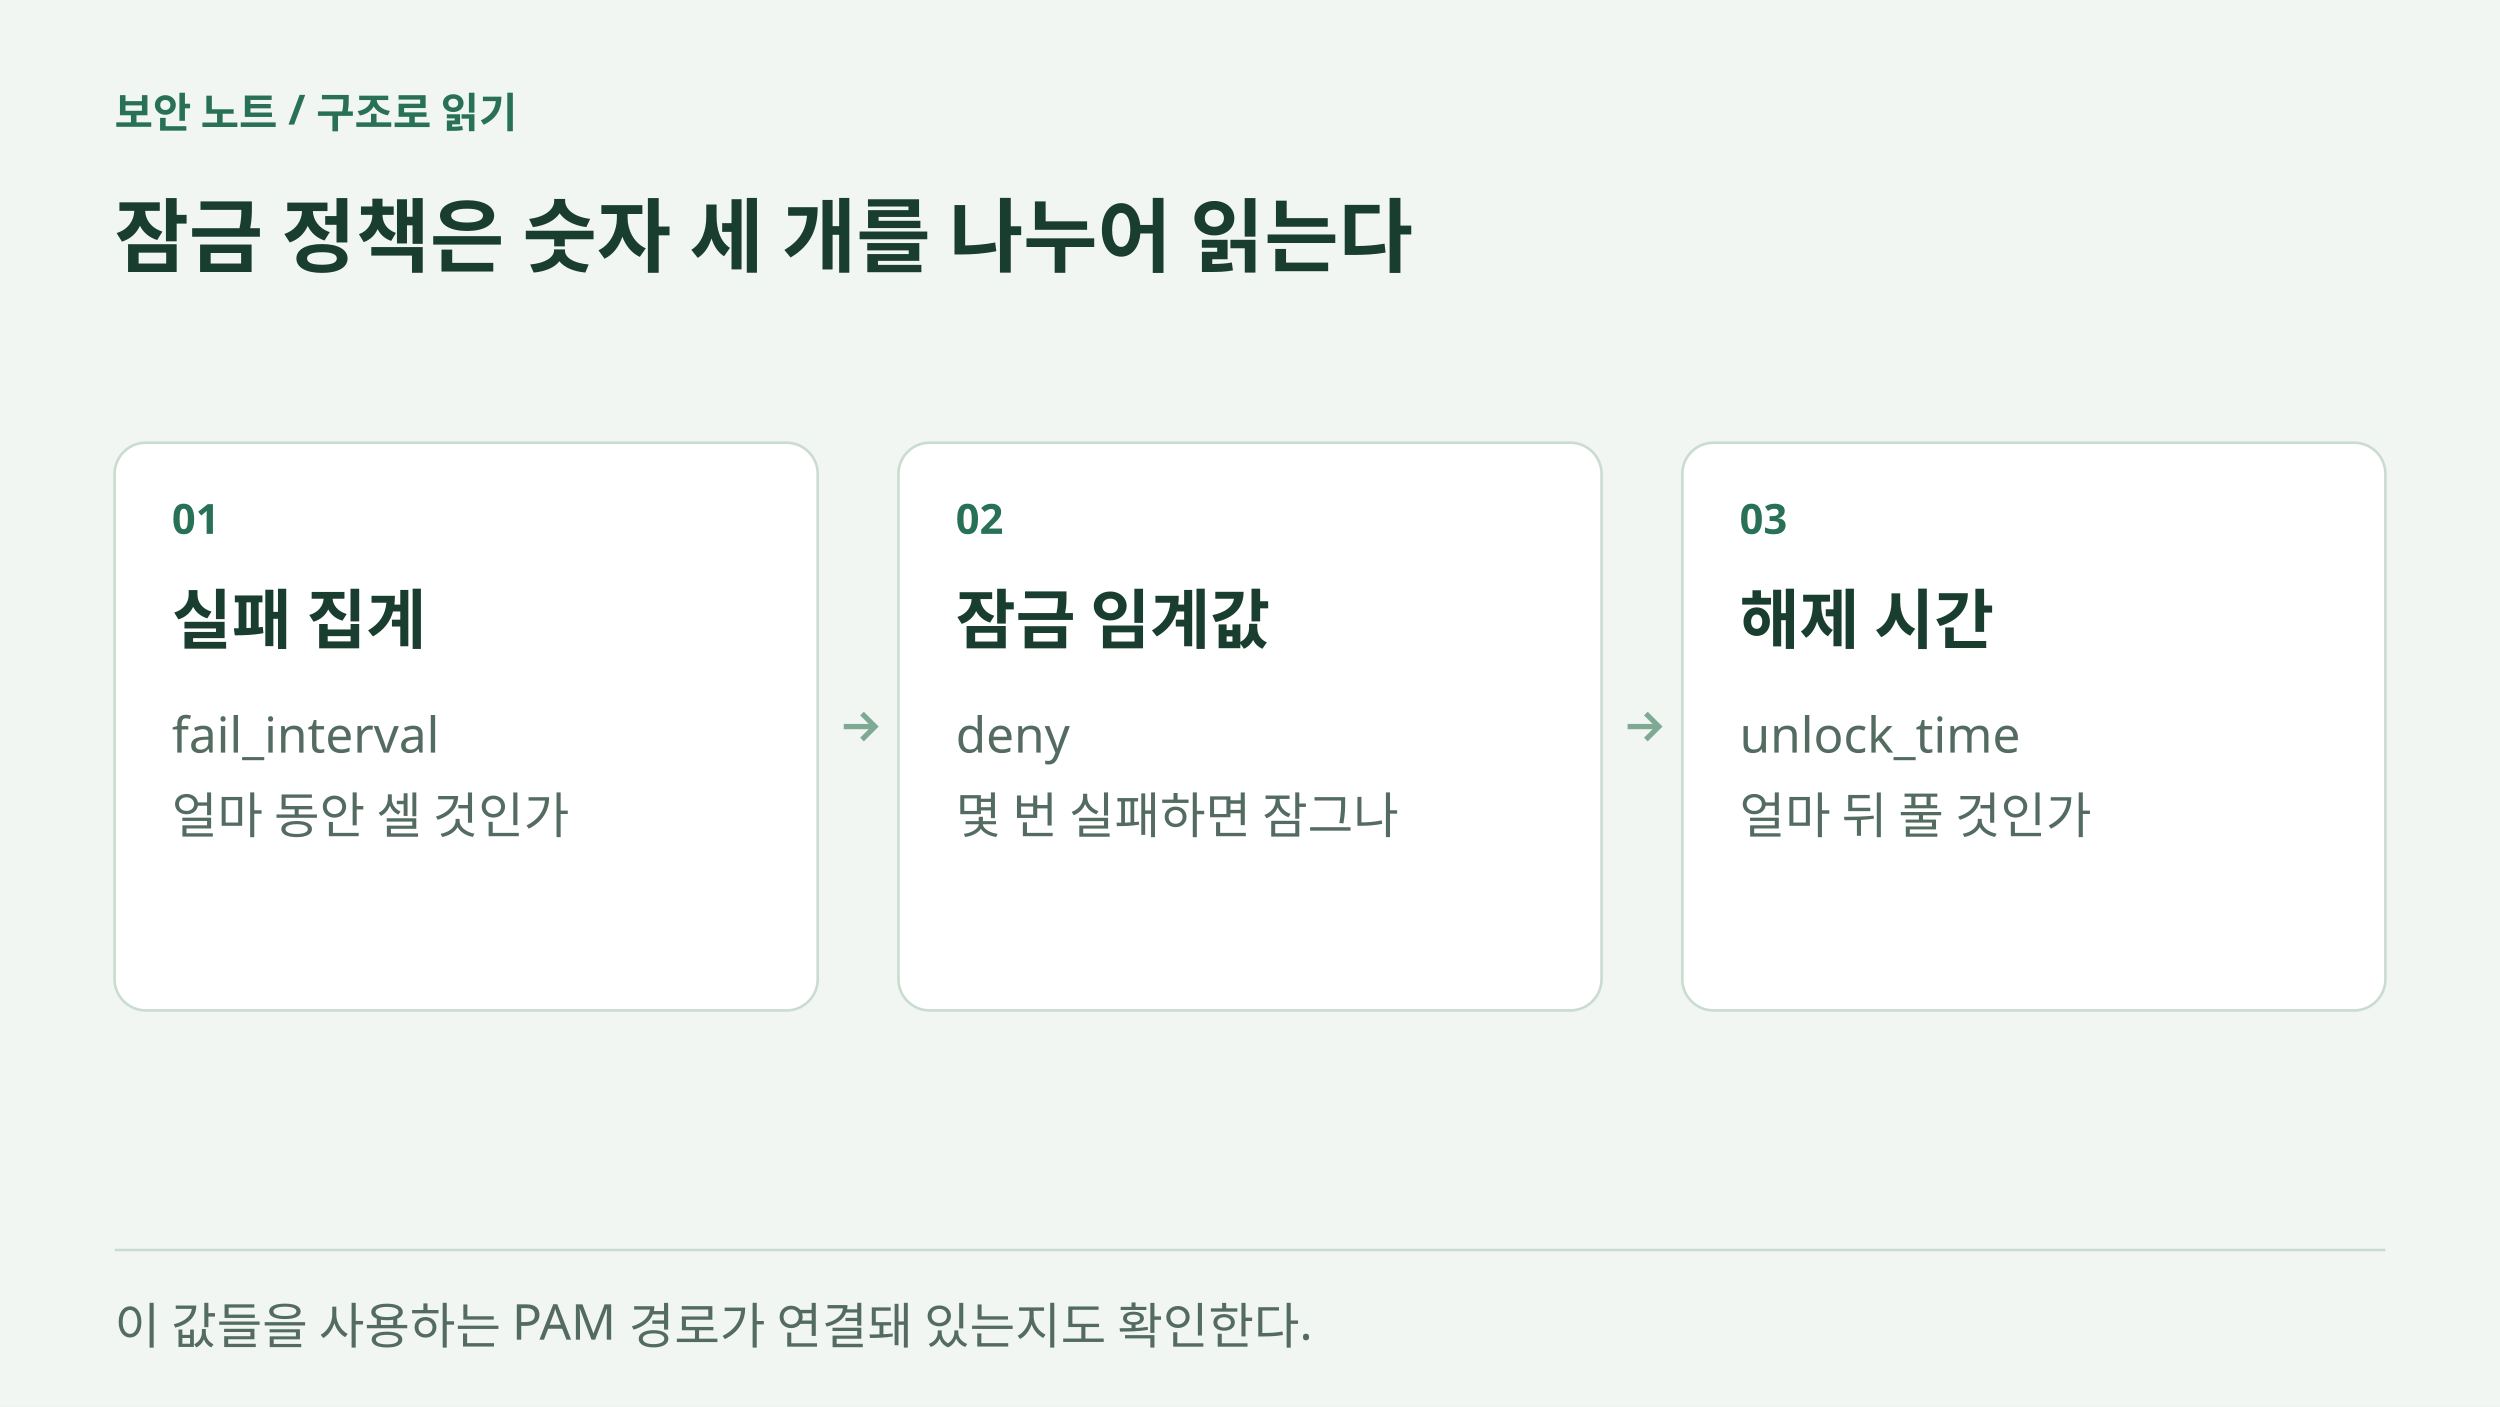
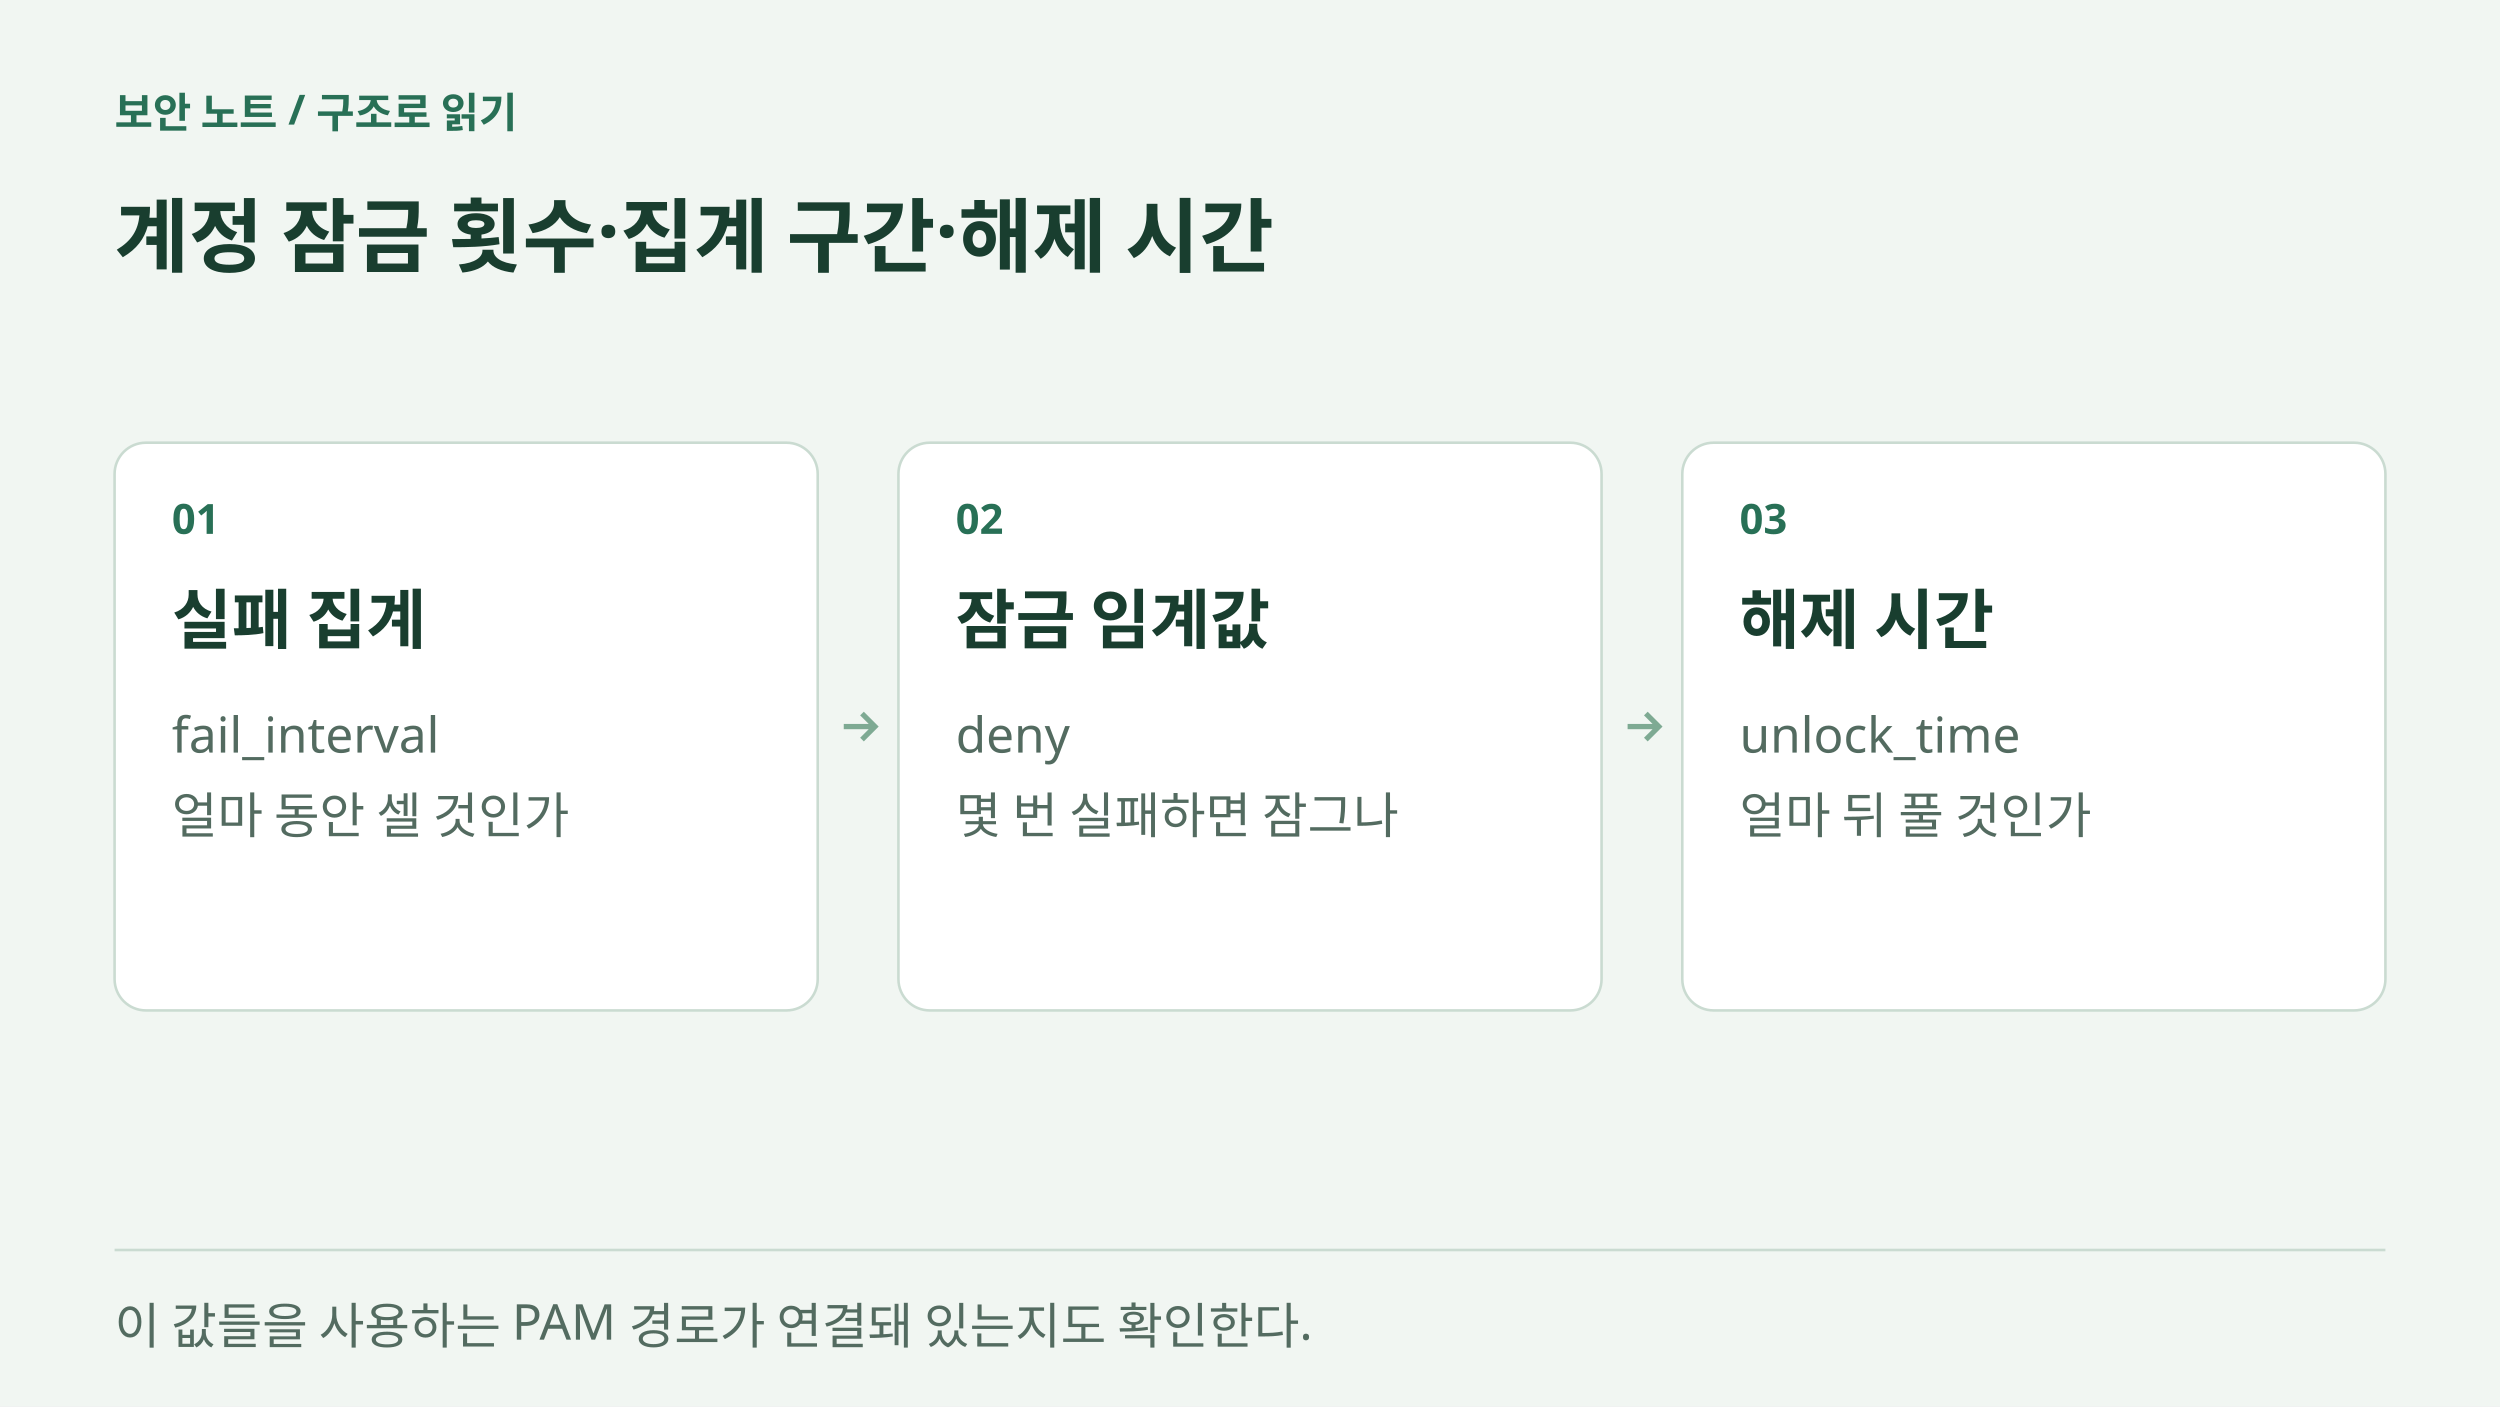
<svg xmlns="http://www.w3.org/2000/svg" width="960" height="540" viewBox="0 0 960 540" role="img" aria-labelledby="title desc">
  <rect width="960" height="540" fill="#f1f6f2" />
  <g font-family="'Malgun Gothic','Noto Sans KR',sans-serif">
    <text x="44" y="49" font-size="16" fill="#287056" font-weight="700">보안 노트  /  구조로 읽기</text>
-     <text x="44" y="102" font-size="31" fill="#193e2f" font-weight="700">잠금 정책은 숫자 세 개를 나누어 읽는다</text>
+     <text x="44" y="102" font-size="31" fill="#193e2f" font-weight="700">계정 잠금 횟수·집계 구간·해제 시간</text>
    <rect x="44" y="170" width="270" height="218" rx="12" fill="#fff" stroke="#cadbd1" />
    <text x="66" y="205" font-size="16" fill="#287056" font-weight="700">01</text>
    <text x="66" y="247" font-size="25" fill="#193e2f" font-weight="700">실패 집계</text>
    <text x="66" y="289" font-size="19" fill="#536b60" font-weight="400">fail_interval</text>
    <text x="66" y="320" font-size="19" fill="#536b60" font-weight="400">얼마 동안 셀 것인가</text>
    <path d="M324 279h12m-5-5 5 5-5 5" stroke="#7eaa93" stroke-width="2" fill="none" />
    <rect x="345" y="170" width="270" height="218" rx="12" fill="#fff" stroke="#cadbd1" />
    <text x="367" y="205" font-size="16" fill="#287056" font-weight="700">02</text>
    <text x="367" y="247" font-size="25" fill="#193e2f" font-weight="700">잠금 임계값</text>
    <text x="367" y="289" font-size="19" fill="#536b60" font-weight="400">deny</text>
    <text x="367" y="320" font-size="19" fill="#536b60" font-weight="400">몇 번 실패하면 잠그나</text>
    <path d="M625 279h12m-5-5 5 5-5 5" stroke="#7eaa93" stroke-width="2" fill="none" />
    <rect x="646" y="170" width="270" height="218" rx="12" fill="#fff" stroke="#cadbd1" />
    <text x="668" y="205" font-size="16" fill="#287056" font-weight="700">03</text>
    <text x="668" y="247" font-size="25" fill="#193e2f" font-weight="700">해제 시간</text>
    <text x="668" y="289" font-size="19" fill="#536b60" font-weight="400">unlock_time</text>
    <text x="668" y="320" font-size="19" fill="#536b60" font-weight="400">얼마 뒤 풀 것인가</text>
    <path d="M44 480H916" stroke="#cadbd1" />
    <text x="44" y="516" font-size="19" fill="#536b60" font-weight="400">이 값들을 사용하는 PAM 경로가 연결돼 있는지도 확인한다.</text>
  </g>
</svg>
